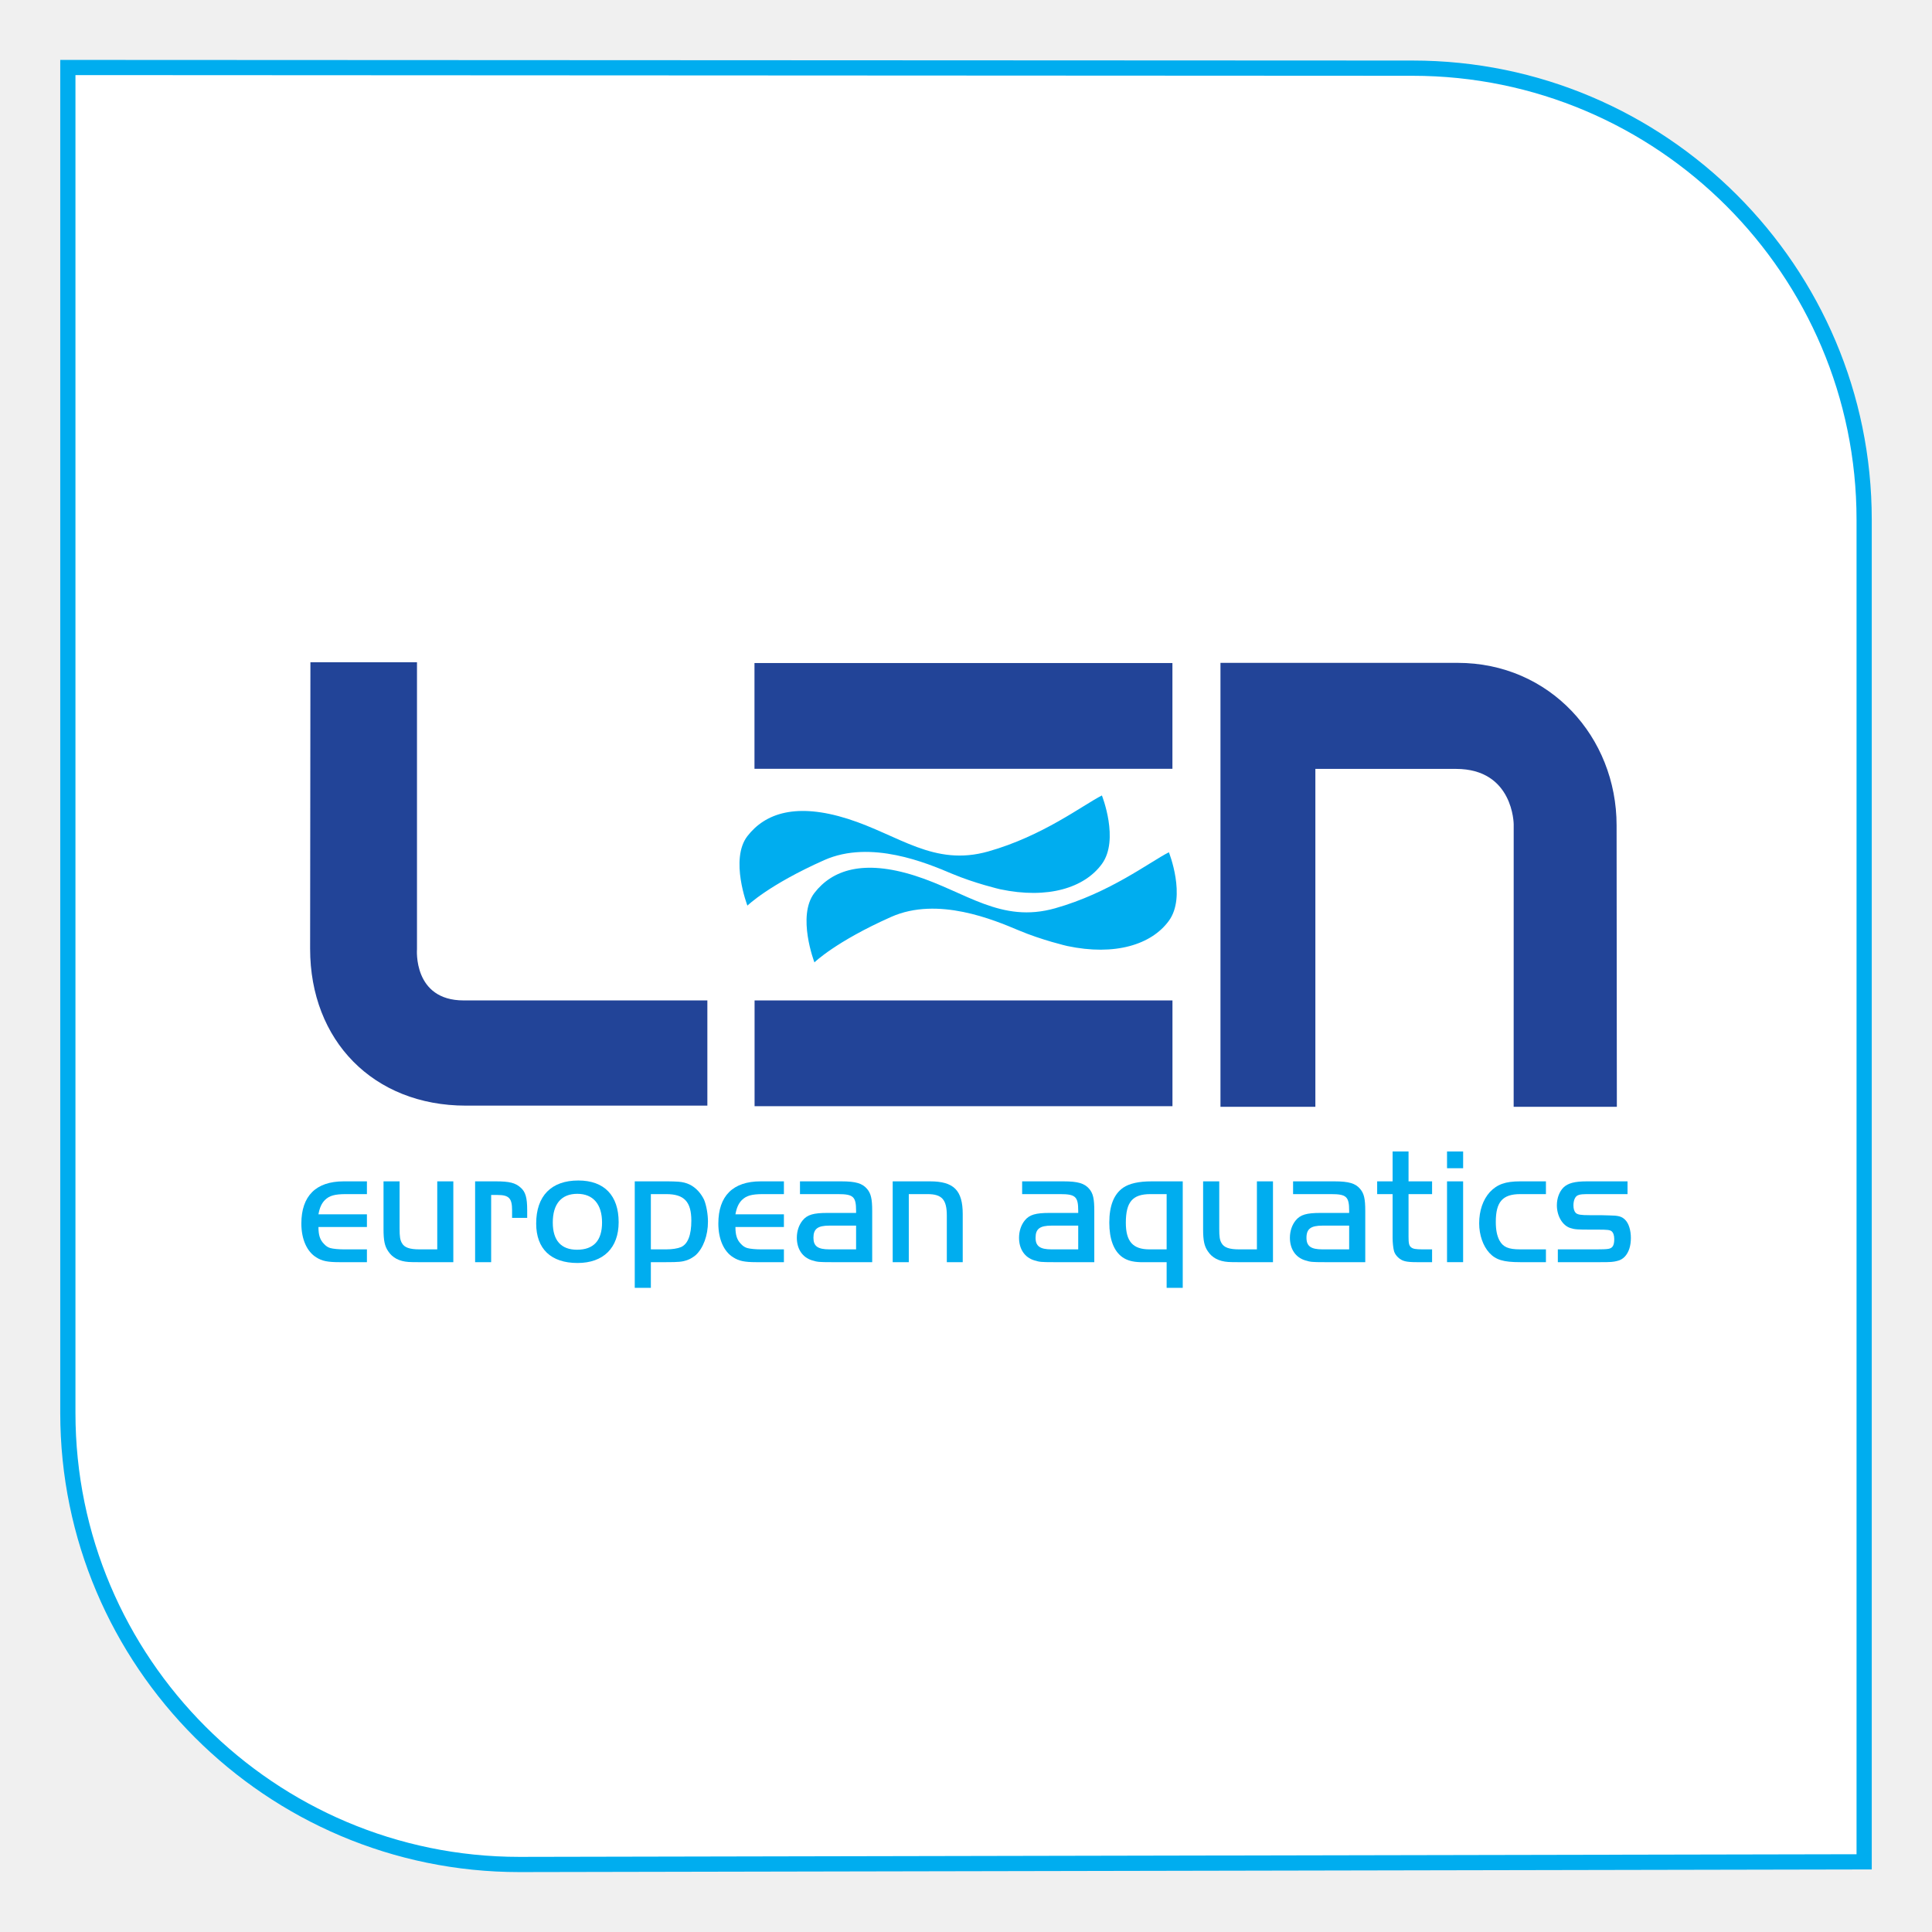
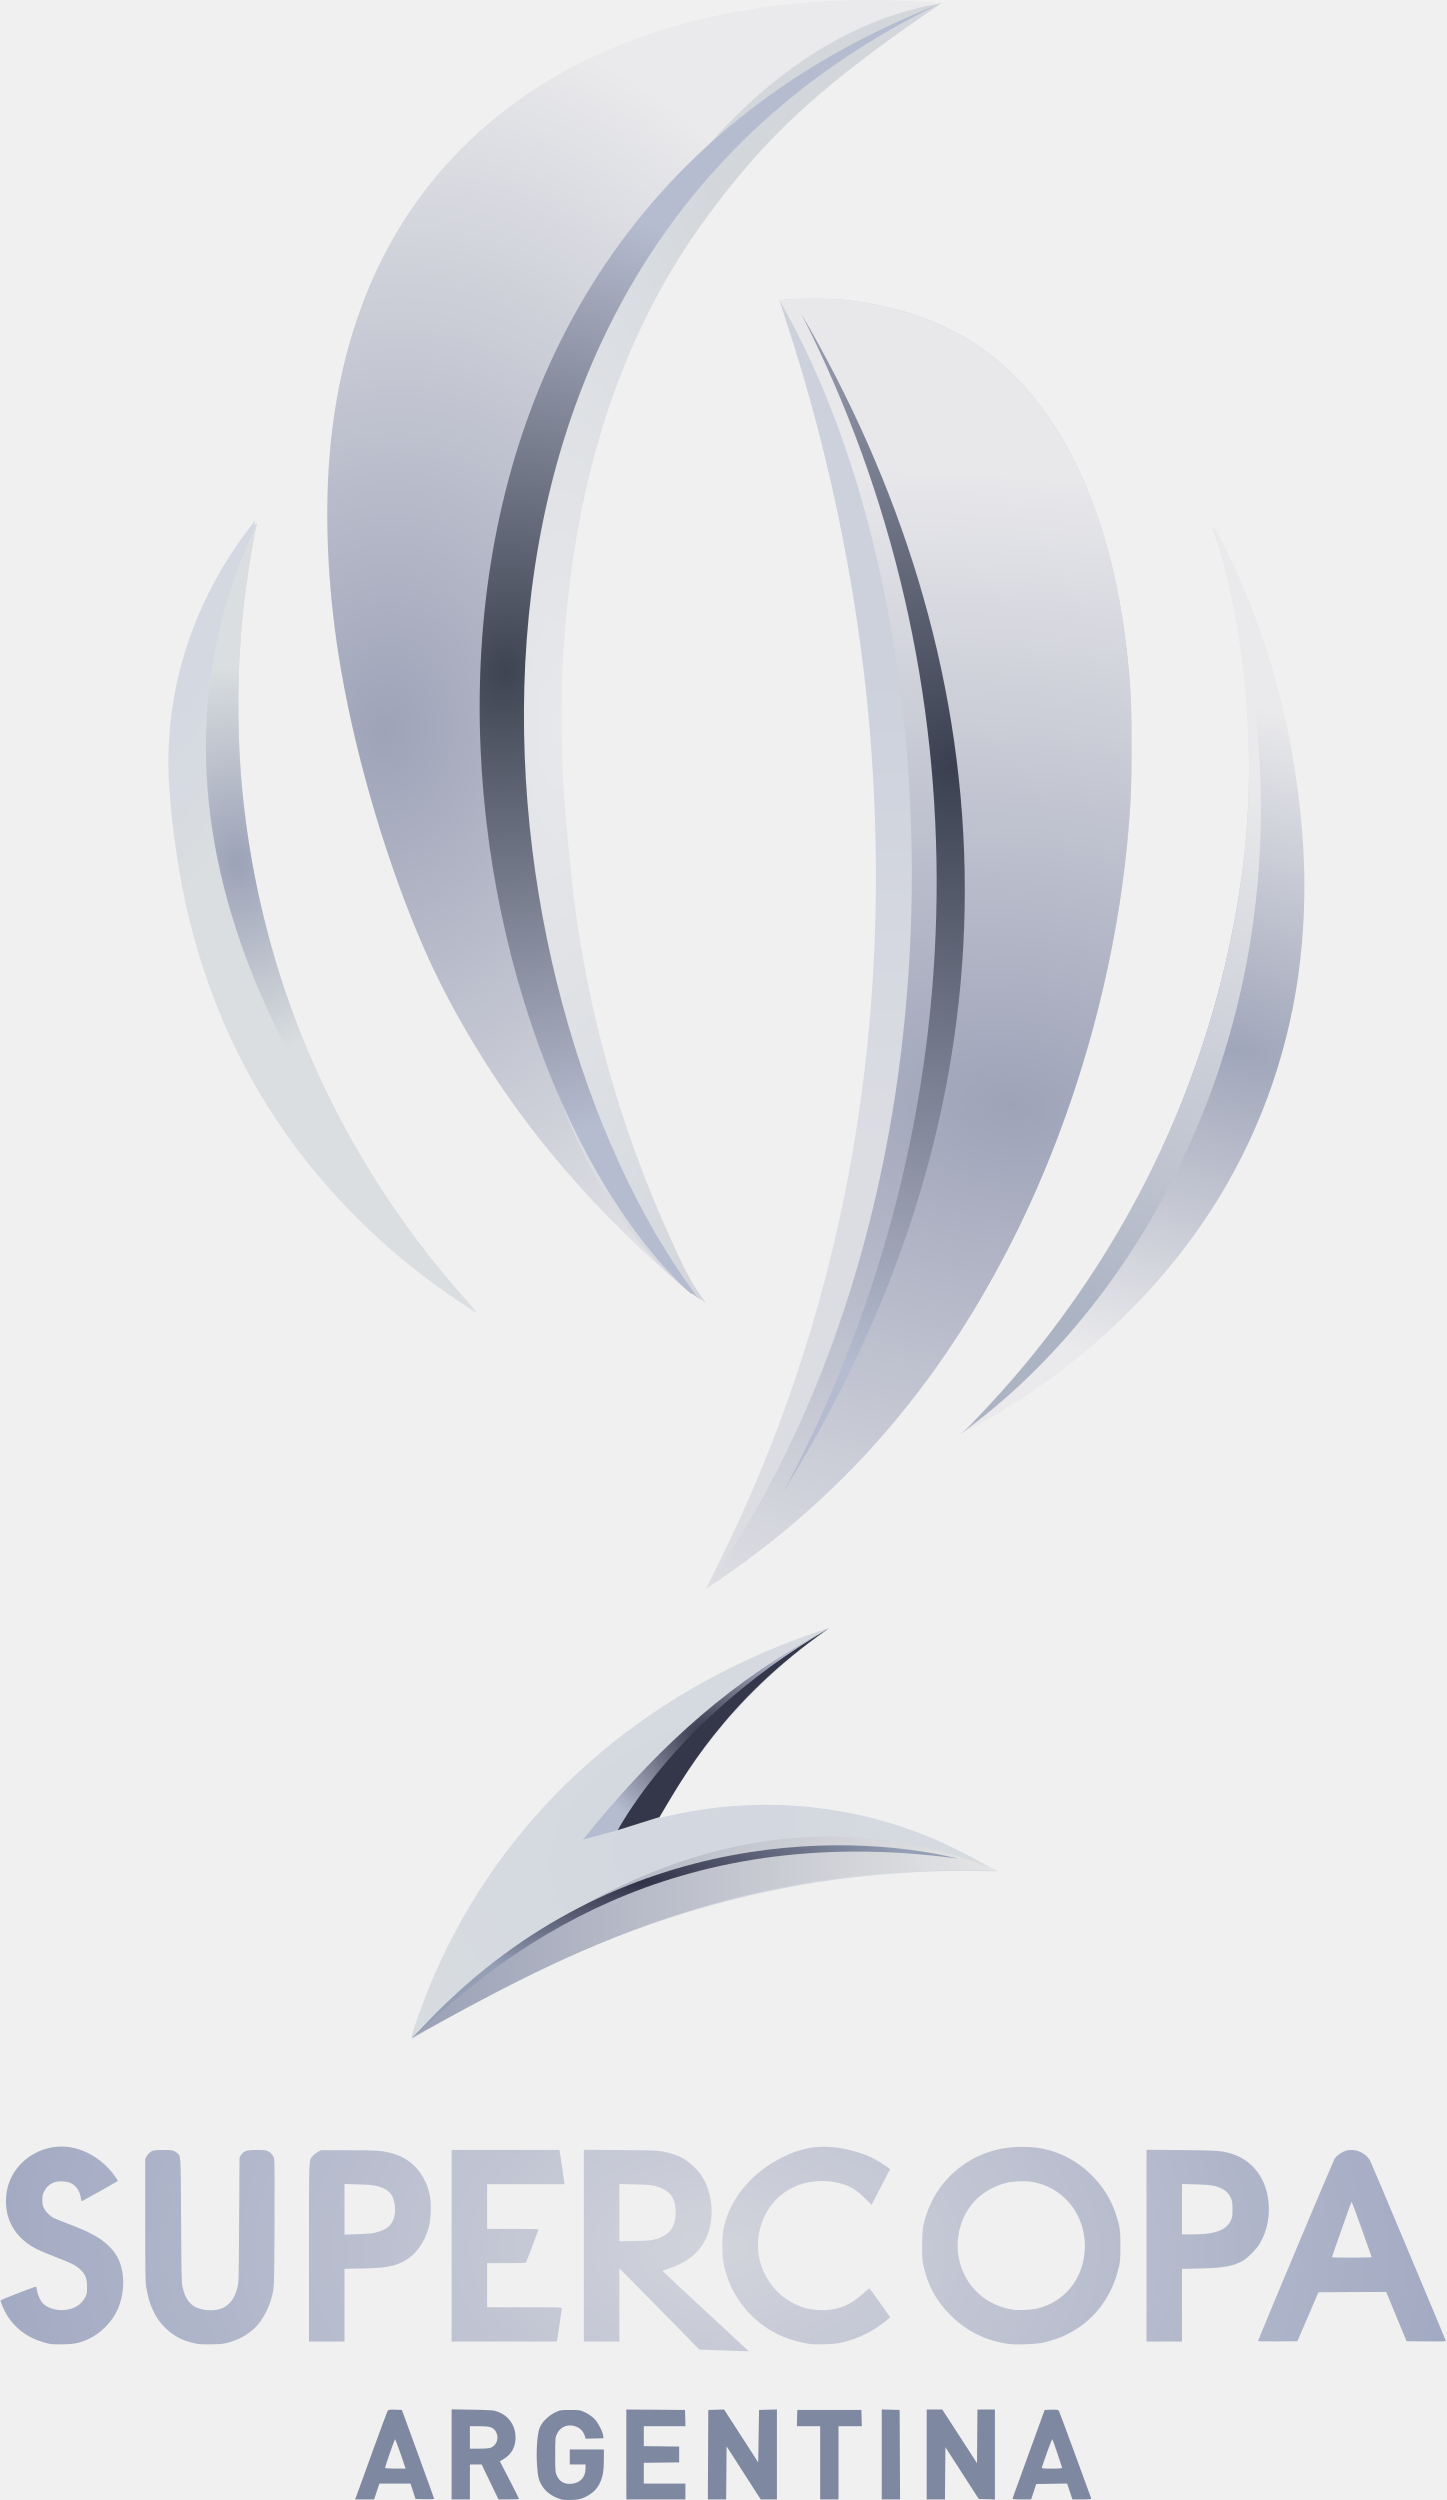
- <svg xmlns="http://www.w3.org/2000/svg" id="svg2443" width="540" height="540" xml:space="preserve" version="1.0">
-   <defs id="defs2446">
-     <clipPath clipPathUnits="userSpaceOnUse" id="clipPath2860">
-       <path d="M 41.003,49.768 L 41.003,13.225 L 74.279,13.225 L 74.279,49.768" id="path2862" />
-     </clipPath>
-   </defs>
-   <g id="g2452" transform="matrix(1.25,0,0,-1.25,-19.97875,1031.946)">
-     <path style="fill:#ffffff;fill-rule:evenodd;stroke:none;stroke-width:1px;stroke-linecap:butt;stroke-linejoin:miter;stroke-opacity:1;fill-opacity:1" d="M 18.5,18.875 L 19,398.25 L 20,411.5 L 24.375,433.375 L 33.75,454.75 L 46.125,473.25 L 54.375,482.875 L 70.5,496.875 L 89.375,508.125 L 111.875,517.125 L 136.75,521.375 L 163.125,521.125 L 520,520 L 521.625,518 L 520.75,141 L 518.625,120.375 L 511.375,95.375 L 500.375,76.625 L 488.25,60.75 L 473,46.25 L 455.25,33.875 L 433.375,24.875 L 403,19.125 L 18.5,18.875 z" id="path2415" transform="matrix(0.8,0,0,-0.8,15.983,825.557)" />
-     <g id="g2980" transform="translate(13.47094,-13.39696)">
-       <path id="path2464" style="fill:#224498;fill-opacity:1;fill-rule:nonzero;stroke:none" d="M 95.751,626.717 L 95.751,690.878 L 71.922,690.878 C 71.922,690.878 71.855,629.438 71.855,626.799 C 71.855,606.319 85.969,591.731 106.693,591.731 C 110.043,591.731 160.68,591.731 160.68,591.731 L 160.68,615.257 C 160.68,615.257 121.044,615.257 106.183,615.257 C 94.812,615.257 95.751,626.717 95.751,626.717" />
-       <path id="path2466" style="fill:#224498;fill-opacity:1;fill-rule:nonzero;stroke:none" d="M 171.238,591.606 L 264.677,591.606 L 264.677,615.255 L 171.238,615.255 L 171.238,591.606 z" />
-       <path id="path2468" style="fill:#224498;fill-opacity:1;fill-rule:nonzero;stroke:none" d="M 171.216,667.049 L 264.669,667.049 L 264.669,690.697 L 171.216,690.697 L 171.216,667.049 z" />
-       <path id="path2470" style="fill:#224498;fill-opacity:1;fill-rule:nonzero;stroke:none" d="M 363.986,654.398 C 363.986,674.183 349.029,690.737 328.431,690.737 C 310.014,690.737 275.412,690.737 275.412,690.737 L 275.412,591.465 L 296.631,591.465 L 296.631,667.026 C 307.84,667.026 320.749,667.026 328.076,667.026 C 340.948,667.026 340.977,654.635 340.977,654.635 L 340.97,591.465 L 364.045,591.465 C 363.986,651.471 363.986,652.032 363.986,654.398" />
-       <path id="path2472" style="fill:#00adef;fill-opacity:1;fill-rule:nonzero;stroke:none" d="M 215.311,643.611 C 220.523,641.415 226.142,640.114 226.142,640.114 C 236.84,637.852 245.018,640.447 248.899,645.77 C 252.847,651.19 248.899,661.089 248.899,661.089 C 244.611,658.901 235.643,651.996 223.473,648.565 C 211.311,645.127 203.577,652.21 192.08,655.862 C 180.576,659.5 173.626,657.149 169.634,651.996 C 165.649,646.835 169.634,636.454 169.634,636.454 C 169.634,636.454 174.336,641.075 186.809,646.628 C 197.241,651.271 209.847,645.925 215.311,643.611" />
-       <path id="path2474" style="fill:#00adef;fill-opacity:1;fill-rule:nonzero;stroke:none" d="M 230.297,630.924 C 235.502,628.728 241.129,627.427 241.129,627.427 C 251.834,625.157 260.012,627.745 263.878,633.068 C 267.834,638.48 263.878,648.388 263.878,648.388 C 259.59,646.199 250.622,639.294 238.452,635.863 C 226.305,632.425 218.556,639.508 207.06,643.16 C 195.563,646.805 188.613,644.454 184.62,639.294 C 180.643,634.133 184.62,623.76 184.62,623.76 C 184.62,623.76 189.315,628.388 201.781,633.933 C 212.235,638.584 224.826,633.224 230.297,630.924" />
-       <path id="path2476" style="fill:#00adef;fill-opacity:1;fill-rule:nonzero;stroke:none" d="M 84.557,564.597 L 73.719,564.597 C 73.719,562.779 74.059,561.707 74.983,560.782 C 75.389,560.331 75.87,560.028 76.358,559.888 C 76.986,559.703 78.325,559.592 79.36,559.592 L 84.557,559.592 L 84.557,556.731 L 78.354,556.731 C 75.759,556.731 74.502,556.997 73.275,557.781 C 71.123,559.067 69.896,561.899 69.896,565.366 C 69.896,571.54 73.164,574.8 79.36,574.8 L 84.557,574.8 L 84.557,571.947 L 79.877,571.947 C 77.356,571.947 76.173,571.606 75.168,570.63 C 74.428,569.891 73.977,568.9 73.719,567.429 L 84.557,567.429 L 84.557,564.597" />
-       <path id="path2478" style="fill:#00adef;fill-opacity:1;fill-rule:nonzero;stroke:none" d="M 100.283,574.8 L 103.876,574.8 L 103.876,556.731 L 95.973,556.731 C 95.204,556.731 94.494,556.731 93.866,556.775 C 91.788,556.923 90.272,557.699 89.304,559.185 C 88.528,560.331 88.269,561.551 88.269,564.109 L 88.269,574.8 L 91.862,574.8 L 91.862,564.272 C 91.862,562.402 91.98,561.707 92.38,560.997 C 92.927,559.999 94.124,559.592 96.313,559.592 L 100.283,559.592 L 100.283,574.8" />
-       <path id="path2480" style="fill:#00adef;fill-opacity:1;fill-rule:nonzero;stroke:none" d="M 113.377,574.8 C 116.423,574.8 117.761,574.468 118.944,573.388 C 120.016,572.449 120.393,571.155 120.393,568.375 L 120.393,566.638 L 117.015,566.638 L 117.015,568.375 C 117.015,571.008 116.312,571.754 113.784,571.754 L 112.335,571.754 L 112.335,556.731 L 108.749,556.731 L 108.749,574.8 L 113.377,574.8" />
-       <path id="path2482" style="fill:#00adef;fill-opacity:1;fill-rule:nonzero;stroke:none" d="M 131.535,559.511 C 135.24,559.511 137.132,561.551 137.132,565.596 C 137.132,569.677 135.136,572.013 131.602,572.013 C 128.038,572.013 126.116,569.751 126.116,565.596 C 126.116,561.588 127.972,559.511 131.535,559.511 z M 131.831,574.993 C 137.62,574.993 140.844,571.643 140.844,565.669 C 140.844,559.917 137.435,556.546 131.646,556.546 C 125.709,556.546 122.404,559.703 122.404,565.366 C 122.404,571.54 125.776,574.993 131.831,574.993" />
-       <path id="path2484" style="fill:#00adef;fill-opacity:1;fill-rule:nonzero;stroke:none" d="M 148.045,559.592 L 151.49,559.592 C 152.829,559.592 153.989,559.777 154.788,560.102 C 156.318,560.782 157.095,562.779 157.095,566.01 C 157.095,570.239 155.505,571.947 151.49,571.947 L 148.045,571.947 L 148.045,559.592 z M 151.89,574.8 C 152.74,574.8 153.531,574.763 154.241,574.719 C 156.089,574.579 157.464,573.906 158.655,572.612 C 159.239,571.969 159.653,571.303 159.948,570.682 C 160.466,569.425 160.814,567.437 160.814,565.78 C 160.814,562.705 159.771,559.888 158.1,558.328 C 157.531,557.847 156.873,557.441 156.133,557.174 C 155.047,556.805 154.241,556.731 151.49,556.731 L 148.045,556.731 L 148.045,550.986 L 144.444,550.986 L 144.444,574.8 L 151.89,574.8" />
-       <path id="path2486" style="fill:#00adef;fill-opacity:1;fill-rule:nonzero;stroke:none" d="M 177.796,564.597 L 166.957,564.597 C 166.957,562.779 167.298,561.707 168.214,560.782 C 168.628,560.331 169.109,560.028 169.597,559.888 C 170.225,559.703 171.556,559.592 172.599,559.592 L 177.796,559.592 L 177.796,556.731 L 171.593,556.731 C 168.991,556.731 167.749,556.997 166.514,557.781 C 164.355,559.067 163.135,561.899 163.135,565.366 C 163.135,571.54 166.396,574.8 172.599,574.8 L 177.796,574.8 L 177.796,571.947 L 173.124,571.947 C 170.602,571.947 169.412,571.606 168.407,570.63 C 167.667,569.891 167.216,568.9 166.957,567.429 L 177.796,567.429 L 177.796,564.597" />
-       <path id="path2488" style="fill:#00adef;fill-opacity:1;fill-rule:nonzero;stroke:none" d="M 187.955,564.901 C 185.36,564.901 184.399,564.183 184.399,562.187 C 184.399,560.294 185.397,559.592 187.955,559.592 L 193.936,559.592 L 193.936,564.901 L 187.955,564.901 z M 193.936,568.198 C 193.936,571.377 193.337,571.947 189.877,571.947 L 181.389,571.947 L 181.389,574.8 L 190.624,574.8 C 193.899,574.8 195.334,574.342 196.376,573.129 C 197.263,572.087 197.537,570.904 197.537,568.168 L 197.537,556.731 L 188.391,556.731 C 185.559,556.731 185.286,556.775 184.066,557.145 C 181.951,557.803 180.687,559.673 180.687,562.187 C 180.687,563.71 181.16,565.071 181.988,566.076 C 183.023,567.348 184.436,567.74 187.519,567.74 L 193.936,567.74 L 193.936,568.198" />
-       <path id="path2490" style="fill:#00adef;fill-opacity:1;fill-rule:nonzero;stroke:none" d="M 210.475,574.8 C 215.776,574.8 217.78,572.789 217.78,567.488 L 217.78,556.731 L 214.224,556.731 L 214.224,567.126 C 214.224,570.704 213.144,571.947 209.921,571.947 L 205.721,571.947 L 205.721,556.731 L 202.121,556.731 L 202.121,574.8 L 210.475,574.8" />
-       <path id="path2492" style="fill:#00adef;fill-opacity:1;fill-rule:nonzero;stroke:none" d="M 237.632,564.901 C 235.036,564.901 234.068,564.183 234.068,562.187 C 234.068,560.294 235.081,559.592 237.632,559.592 L 243.605,559.592 L 243.605,564.901 L 237.632,564.901 z M 243.605,568.198 C 243.605,571.377 243.007,571.947 239.569,571.947 L 231.066,571.947 L 231.066,574.8 L 240.308,574.8 C 243.561,574.8 245.018,574.342 246.06,573.129 C 246.947,572.087 247.199,570.904 247.199,568.168 L 247.199,556.731 L 238.083,556.731 C 235.214,556.731 234.955,556.775 233.743,557.145 C 231.621,557.803 230.371,559.673 230.371,562.187 C 230.371,563.71 230.852,565.071 231.665,566.076 C 232.7,567.348 234.105,567.74 237.188,567.74 L 243.605,567.74 L 243.605,568.198" />
-       <path id="path2494" style="fill:#00adef;fill-opacity:1;fill-rule:nonzero;stroke:none" d="M 259.745,571.947 C 255.746,571.947 254.252,570.194 254.252,565.529 C 254.252,561.374 255.819,559.592 259.524,559.592 L 263.376,559.592 L 263.376,571.947 L 259.745,571.947 z M 266.976,550.986 L 263.376,550.986 L 263.376,556.731 L 259.524,556.731 C 258.666,556.731 257.971,556.731 257.483,556.731 C 255.746,556.775 254.474,557.145 253.483,557.847 C 251.546,559.222 250.555,561.899 250.555,565.566 C 250.555,569.351 251.583,571.947 253.661,573.388 C 255.036,574.32 257.121,574.8 260.019,574.8 L 266.976,574.8 L 266.976,550.986" />
-       <path id="path2496" style="fill:#00adef;fill-opacity:1;fill-rule:nonzero;stroke:none" d="M 283.56,574.8 L 287.153,574.8 L 287.153,556.731 L 279.249,556.731 C 278.473,556.731 277.771,556.731 277.135,556.775 C 275.065,556.923 273.542,557.699 272.573,559.185 C 271.797,560.331 271.531,561.551 271.531,564.109 L 271.531,574.8 L 275.139,574.8 L 275.139,564.272 C 275.139,562.402 275.242,561.707 275.649,560.997 C 276.203,559.999 277.394,559.592 279.589,559.592 L 283.56,559.592 L 283.56,574.8" />
-       <path id="path2498" style="fill:#00adef;fill-opacity:1;fill-rule:nonzero;stroke:none" d="M 298.214,564.901 C 295.626,564.901 294.643,564.183 294.643,562.187 C 294.643,560.294 295.655,559.592 298.214,559.592 L 304.187,559.592 L 304.187,564.901 L 298.214,564.901 z M 304.187,568.198 C 304.187,571.377 303.596,571.947 300.143,571.947 L 291.648,571.947 L 291.648,574.8 L 300.875,574.8 C 304.143,574.8 305.592,574.342 306.627,573.129 C 307.522,572.087 307.788,570.904 307.788,568.168 L 307.788,556.731 L 298.665,556.731 C 295.796,556.731 295.53,556.775 294.317,557.145 C 292.203,557.803 290.938,559.673 290.938,562.187 C 290.938,563.71 291.419,565.071 292.24,566.076 C 293.275,567.348 294.687,567.74 297.77,567.74 L 304.187,567.74 L 304.187,568.198" />
-       <path id="path2500" style="fill:#00adef;fill-opacity:1;fill-rule:nonzero;stroke:none" d="M 313.902,581.477 L 317.466,581.477 L 317.466,574.8 L 322.73,574.8 L 322.73,571.947 L 317.466,571.947 L 317.466,562.439 C 317.466,560.96 317.57,560.45 318.013,560.073 C 318.435,559.703 319.056,559.592 320.623,559.592 L 322.73,559.592 L 322.73,556.731 L 319.278,556.731 C 316.904,556.731 316.017,556.96 315.122,557.803 C 314.686,558.217 314.39,558.66 314.235,559.141 C 314.043,559.777 313.902,561.115 313.902,562.15 L 313.902,571.947 L 310.45,571.947 L 310.45,574.8 L 313.902,574.8 L 313.902,581.477" />
-       <path id="path2502" style="fill:#00adef;fill-opacity:1;fill-rule:nonzero;stroke:none" d="M 326.072,574.8 L 329.67,574.8 L 329.67,556.732 L 326.072,556.732 L 326.072,574.8 z M 326.072,581.477 L 329.673,581.477 L 329.673,577.736 L 326.072,577.736 L 326.072,581.477" />
-       <path id="path2504" style="fill:#00adef;fill-opacity:1;fill-rule:nonzero;stroke:none" d="M 348.186,571.947 L 342.426,571.947 C 338.493,571.947 336.977,570.194 336.977,565.758 C 336.977,563.932 337.236,562.668 337.791,561.588 C 338.611,560.102 339.802,559.592 342.426,559.592 L 348.186,559.592 L 348.186,556.731 L 342.426,556.731 C 338.678,556.731 336.977,557.248 335.528,558.816 C 334.116,560.368 333.259,562.816 333.259,565.411 C 333.259,568.257 334.116,570.704 335.632,572.39 C 337.281,574.128 339.092,574.8 342.426,574.8 L 348.186,574.8 L 348.186,571.947" />
-       <path id="path2506" style="fill:#00adef;fill-opacity:1;fill-rule:nonzero;stroke:none" d="M 366.433,571.947 L 358.278,571.947 C 356.304,571.947 355.897,571.91 355.417,571.717 C 354.751,571.503 354.337,570.608 354.337,569.425 C 354.337,568.642 354.522,568.087 354.855,567.74 C 355.298,567.348 356.008,567.237 357.938,567.237 L 360.385,567.237 L 362.344,567.185 C 364.392,567.156 365.139,566.971 365.915,566.187 C 366.692,565.411 367.18,563.888 367.18,562.15 C 367.18,560.368 366.729,558.964 365.842,557.988 C 365.391,557.507 364.806,557.145 364.089,556.997 C 363.209,556.775 362.766,556.731 360.385,556.731 L 350.848,556.731 L 350.848,559.592 L 359.535,559.592 C 360.792,559.592 361.612,559.622 362.13,559.703 C 363.091,559.851 363.461,560.472 363.461,561.899 C 363.461,562.749 363.239,563.363 362.832,563.673 C 362.426,563.932 362.019,564.006 359.757,564.006 L 358.278,564.006 C 355.262,564.006 354.603,564.043 353.635,564.368 C 351.883,564.93 350.633,567.045 350.633,569.455 C 350.633,571.052 351.188,572.501 352.104,573.425 C 353.11,574.394 354.603,574.8 357.346,574.8 L 366.433,574.8 L 366.433,571.947" />
-       <path id="path2508" style="fill:#00adef;fill-opacity:1;fill-rule:nonzero;stroke:none" d="M 19.384,523.009 C 19.384,523.009 19.384,818.792 19.384,822.163 C 22.755,822.163 318.376,822.008 318.376,822.008 C 373.109,822.008 417.64,777.485 417.64,722.758 C 417.64,722.758 417.64,427.7 417.64,424.343 C 414.276,424.336 118.641,423.752 118.641,423.752 C 63.907,423.752 19.384,468.283 19.384,523.009 z M 15.983,523.009 C 15.983,466.405 62.037,420.351 118.641,420.351 C 118.641,420.351 421.041,420.942 421.041,420.942 L 421.041,722.758 C 421.041,779.363 374.995,825.417 318.376,825.417 L 15.983,825.557 L 15.983,523.009" />
+ <svg xmlns="http://www.w3.org/2000/svg" height="415.761" viewBox="0 0 350 605.47" width="240.523">
+   <radialGradient id="a" cx="-542.905" cy="1585.555" gradientTransform="matrix(1.145765 .00890461 -.00565871 .7281119 1008.708 25.88071)" gradientUnits="userSpaceOnUse" r="377.695">
+     <stop offset="0" stop-color="#d2d4dc" />
+     <stop offset="1" stop-color="#9ca4bf" />
+   </radialGradient>
+   <linearGradient id="b" gradientUnits="userSpaceOnUse" x1="215.174" x2="521.288" y1="1016.329" y2="1016.329">
+     <stop offset="0" stop-color="#9ba1b6" />
+     <stop offset="1" stop-color="#e5e5e5" />
+   </linearGradient>
+   <radialGradient id="c" cx="339.38" cy="881.722" gradientTransform="matrix(.9721807 -.1751153 .04544145 .2522761 -35.12992 820.7338)" gradientUnits="userSpaceOnUse" r="142.602">
+     <stop offset="0" stop-color="#2f3146" />
+     <stop offset="1" stop-color="#949eb5" />
+   </radialGradient>
+   <radialGradient id="d" cx="368.525" cy="906.469" gradientTransform="matrix(1 0 0 .8601748 0 126.7472)" gradientUnits="userSpaceOnUse" r="64.102">
+     <stop offset="0" stop-color="#34374a" />
+     <stop offset="1" stop-color="#b6bccf" />
+   </radialGradient>
+   <radialGradient id="e" cx="367.814" cy="958.39" gradientTransform="matrix(1.428764 -.5599281 .3748497 .9565017 -516.9576 247.6375)" gradientUnits="userSpaceOnUse" r="153.019">
+     <stop offset="0" stop-color="#d2d7e0" />
+     <stop offset="1" stop-color="#d9dde0" />
+   </radialGradient>
+   <linearGradient id="f" gradientUnits="userSpaceOnUse" x1="79.707" x2="133.721" y1="382.914" y2="425.65">
+     <stop offset="0" stop-color="#d4d8e1" />
+     <stop offset="1" stop-color="#dadee0" />
+   </linearGradient>
+   <radialGradient id="g" cx="123.121" cy="474.264" gradientTransform="matrix(.9931607 -.1167555 .1701895 1.447688 -79.19543 -221.5806)" gradientUnits="userSpaceOnUse" r="70.623">
+     <stop offset="0" stop-color="#9ca2b7" />
+     <stop offset="1" stop-color="#dadee0" />
+   </radialGradient>
+   <radialGradient id="h" cx="264.578" cy="341.157" gradientTransform="matrix(1.701263 .2235316 -.2641569 2.010456 -95.96831 -394.2662)" gradientUnits="userSpaceOnUse" r="121.725">
+     <stop offset="0" stop-color="#3f4452" />
+     <stop offset="1" stop-color="#b6bccf" />
+   </radialGradient>
+   <radialGradient id="i" cx="201.382" cy="359.993" gradientTransform="matrix(1.773566 .1486494 -.1945121 2.320763 -85.99244 -483.8071)" gradientUnits="userSpaceOnUse" r="160.499">
+     <stop offset="0" stop-color="#9ea3b8" />
+     <stop offset="1" stop-color="#eaeaec" />
+   </radialGradient>
+   <radialGradient id="j" cx="291.122" cy="354.274" gradientTransform="matrix(.9998765 .01571506 -.05234732 3.330617 18.58124 -805.0716)" gradientUnits="userSpaceOnUse" r="114.619">
+     <stop offset="0" stop-color="#e7e8eb" />
+     <stop offset="1" stop-color="#d3d7dc" />
+   </radialGradient>
+   <radialGradient id="k" cx="645.657" cy="525.866" gradientTransform="matrix(4.214878 1.308403 -.5788504 1.864704 -1771.312 -1277.13)" gradientUnits="userSpaceOnUse" r="89.85">
+     <stop offset="0" stop-color="#a0a6ba" />
+     <stop offset="1" stop-color="#eaeaec" />
+   </radialGradient>
+   <linearGradient id="l" gradientUnits="userSpaceOnUse" x1="560.855" x2="660.779" y1="687.301" y2="408.301">
+     <stop offset="0" stop-color="#acb3c3" />
+     <stop offset="1" stop-color="#eaeaec" />
+   </linearGradient>
+   <radialGradient id="m" cx="530.774" cy="521.099" gradientTransform="matrix(4.57256 .6217297 -.3985506 2.931172 -1691.217 -1279.409)" gradientUnits="userSpaceOnUse" r="111.116">
+     <stop offset="0" stop-color="#9ea3b8" />
+     <stop offset="1" stop-color="#e8e8eb" />
+   </radialGradient>
+   <linearGradient id="n" gradientUnits="userSpaceOnUse" x1="467.89" x2="466.676" y1="351.747" y2="600.648">
+     <stop offset="0" stop-color="#ccd1dc" />
+     <stop offset="1" stop-color="#dcdde3" />
+   </linearGradient>
+   <radialGradient id="o" cx="493.055" cy="460.749" gradientTransform="matrix(5.349127 -.4353656 .554598 6.814078 -2396.599 -2524.184)" gradientUnits="userSpaceOnUse" r="47.299">
+     <stop offset="0" stop-color="#3b4050" />
+     <stop offset="1" stop-color="#b6bccf" />
+   </radialGradient>
+   <g transform="matrix(.4633368 0 0 .4633368 .000001 -.000003)">
+     <g stroke-width=".32">
+       <path d="m368.895 830.183c0-.101 2.534-5.25 5.632-11.444 64.12-128.2 91.486-272.179 80.759-424.896-5.269-75.011-20.846-153.87-44.601-225.79-2.025-6.13-3.651-11.172-3.615-11.204.036-.033 3.199-.239 7.029-.459 7.548-.434 21.475-.262 26.957.331 28.619 3.099 52.702 11.67 72.48 25.795 42.428 30.303 69.626 90.575 76.3 169.087 1.139 13.4 1.3 18.253 1.291 39.04-.009 21.303-.218 26.939-1.599 43.2-6.421 75.587-29.112 154.13-63.729 220.587-35.842 68.81-81.45 122.168-141.023 164.986-5.571 4.004-15.88 10.994-15.88 10.767z" fill="url(#n)" />
+       <path d="m368.895 830.183c142.624-203.103 130.433-513.462 38.174-673.334.036-.033 3.199-.239 7.029-.459 7.548-.434 21.475-.262 26.957.331 28.619 3.099 52.702 11.67 72.48 25.795 42.428 30.303 69.626 90.575 76.3 169.087 1.139 13.4 1.3 18.253 1.291 39.04-.01 21.303-.218 26.939-1.599 43.2-6.421 75.587-29.112 154.13-63.729 220.587-35.842 68.81-81.45 122.168-141.023 164.986-5.571 4.004-16.01 10.952-15.88 10.767z" fill="url(#m)" />
+       <path d="m501.855 749.455c.176-.163 1.123-.967 2.105-1.786 3.102-2.588 17.439-17.987 25.706-27.609 55.864-65.028 93.943-140.75 111.991-222.696 10.544-47.878 13.274-89.547 8.991-137.28-2.455-27.361-8.408-58.226-14.813-76.805-1.395-4.045-2.635-7.643-2.756-7.995-.121-.352.154.008.613.8.802 1.386.909 1.081.301-.85-.843-2.673 7.627 13.794 11.547 22.45 13.432 29.661 23.567 62.177 29.088 93.317 6.632 37.408 8.392 69.361 5.614 101.875-3.819 44.69-17.123 87.536-39.091 125.891-29.307 51.17-74.865 95.326-129.714 125.726-6.039 3.347-10.118 5.46-9.581 4.961z" fill="url(#k)" />
+       <path d="m362.975 677.211c-1.303-1.123-1.996-1.449-1.551-.728.136.22-1.116-.752-2.781-2.16-31.07-26.262-59.617-56.072-82.279-85.919-21.967-28.932-41.809-62.372-55.115-92.883-18.863-43.255-34.881-96.954-43.215-144.877-6.746-38.792-8.873-78.064-6.083-112.32 6.814-83.681 42.486-148.348 104.944-190.245 23.991-16.093 52.041-28.399 83.518-36.641 31.796-8.325 70.111-12.402 105.683-11.245 10.868.353 25.342 1.205 25.645 1.509.078.078-.177.141-.566.141-1.789 0-25.98 16.539-38.76 26.5-28.883 22.511-54.945 48.427-76.093 75.663-51.316 66.091-80.261 143.561-86.29 230.957-.959 13.906-1.222 24.828-1.037 43.04.177 17.404.318 21.17 1.353 36.32.887 12.969 3.222 37.56 4.802 50.56 7.467 61.442 24.634 122.229 50.792 179.84 7.888 17.373 10.526 22.288 16.53 30.8 1.086 1.54 1.932 2.798 1.879 2.795-.053-.003-.672-.501-1.376-1.108z" fill="url(#i)" />
+       <path d="m247.227 685.31c-.704-.467-3.872-2.567-7.04-4.665-34.11-22.59-64.268-51.282-87.838-83.567-25.238-34.57-42.966-73.015-53.723-116.505-5.114-20.675-9.357-49.184-10.595-71.175-2.411-42.846 9.194-84.768 33.751-121.92 2.762-4.179 8.282-11.754 10.727-14.72l.659-.8-.216 1.28c-.214 1.268-.21 1.274.434.702l.65-.578-.457 2.178c-2.845 13.565-5.559 31.46-7.123 46.978-2.566 25.46-2.868 55.965-.816 82.4 3.641 46.881 14.619 93.958 31.973 137.112 20.042 49.836 49.376 96.912 85.671 137.488 2.459 2.75 4.668 5.378 4.908 5.84.24.462.409.832.375.822-.034-.011-.637-.402-1.341-.869z" fill="url(#f)" />
+       <path d="m376.276 1228.541-11.019-.412-12.96-13.223c-7.128-7.272-16.533-16.823-20.899-21.223l-7.939-8-.003 19.12-.003 19.12h-9.28-9.28v-50.106-50.106l18.96.135c15.853.113 19.445.223 21.921.668 4.247.763 8.51 2.217 11.295 3.852 2.906 1.706 6.855 5.317 8.81 8.057 4.33 6.068 6.451 14.772 5.613 23.035-1.341 13.23-8.482 21.752-22.005 26.258-1.911.637-3.518 1.198-3.571 1.246-.053.049 10.063 9.48 22.48 20.958 12.418 11.478 22.577 20.927 22.577 20.996 0 .159-1.184.129-14.699-.376zm-34.16-58.005c7.503-2.03 10.77-6.369 10.778-14.313.006-6.152-2.125-9.938-6.848-12.171-3.694-1.746-5.826-2.076-14.67-2.271l-7.92-.175v14.954 14.954l8.08-.151c6.909-.129 8.442-.249 10.58-.828zm-316.9 54.505c-10.017-2.249-17.221-7.255-22.176-15.412-1.29-2.124-3.204-6.684-3.028-7.214.089-.267 14.994-6.125 18.056-7.097.547-.173.66.049.982 1.932.464 2.706 2.001 5.842 3.518 7.174 2.745 2.41 7.681 3.602 11.998 2.896 4.601-.752 7.975-3.069 9.76-6.704.805-1.639.889-2.134.88-5.172-.013-4.4-.767-6.436-3.322-8.967-2.312-2.29-4.831-3.576-13.504-6.894-8.472-3.241-11.739-4.879-15.208-7.623-6.824-5.4-10.356-12.738-10.356-21.518 0-11.148 6.344-20.885 16.762-25.727 6.055-2.814 13.153-3.463 19.551-1.788 6.277 1.644 12.41 5.332 17.132 10.305 2.411 2.539 5.212 6.436 4.941 6.875-.112.181-17.794 10.072-18.706 10.464-.112.048-.367-.794-.567-1.871-.702-3.772-2.421-6.221-5.385-7.667-2.161-1.054-6.91-1.111-9.103-.108-2.122.97-3.677 2.476-4.691 4.54-.766 1.56-.892 2.204-.888 4.538.004 2.322.129 2.954.853 4.32.922 1.738 2.967 3.84 4.742 4.874.616.359 4.072 1.766 7.68 3.127 11.796 4.45 17.206 7.428 21.779 11.987 4.219 4.207 6.314 8.821 7.032 15.492.62 5.759-.443 12.294-2.873 17.652-2.864 6.316-8.889 12.342-15.206 15.206-4.578 2.076-7.205 2.624-13.132 2.74-3.942.077-6.013-.022-7.52-.36zm76.235-.182c-6.016-1.27-10.802-3.72-14.884-7.619-3.148-3.007-4.941-5.484-6.776-9.364-1.697-3.587-2.787-7.227-3.584-11.962-.547-3.251-.591-5.88-.591-35.51v-32l.776-1.356c.427-.746 1.35-1.754 2.051-2.24 1.221-.847 1.463-.889 5.784-.991 4.942-.116 6.324.135 7.866 1.433 2.226 1.873 2.063-.66 2.269 35.313.16 28.066.255 32.784.694 34.72 1.835 8.084 5.624 11.627 13.062 12.214 8.552.676 13.743-3.335 15.745-12.166.641-2.826.67-4.056.849-35.272l.185-32.344.859-1.298c1.453-2.195 2.868-2.656 8.122-2.648 3.632.01 4.699.116 5.752.595 1.565.711 2.888 2.212 3.358 3.813.245.834.31 10.809.219 33.666-.139 34.814-.095 33.833-1.803 40.184-.375 1.395-1.539 4.264-2.586 6.376-3.188 6.429-7.241 10.579-13.281 13.6-1.765.883-4.635 1.98-6.4 2.446-2.788.737-3.941.858-8.96.941-4.753.078-6.278-.015-8.725-.532zm322.325.465c-10.93-1.653-19.093-4.988-26.56-10.853-10.648-8.364-17.505-19.989-19.527-33.107-.615-3.991-.608-11.609.015-15.238 2.736-15.931 14.581-30.548 31.352-38.688 8.827-4.284 16.348-5.865 24.88-5.23 6.844.51 16.182 2.948 21.448 5.6 2.571 1.295 7.296 4.194 8.685 5.33l.933.763-.97 1.732c-.534.953-2.722 5.141-4.862 9.309l-3.891 7.577-3.431-3.444c-5.042-5.061-9.553-7.436-16.161-8.508-11.504-1.866-22.405 1.323-29.884 8.742-10.045 9.964-12.775 25.758-6.684 38.656 5.984 12.67 18.449 20.28 32 19.538 7.81-.428 13.335-2.883 20.062-8.914 1.536-1.377 2.864-2.503 2.952-2.503.088 0 2.57 3.41 5.515 7.578l5.355 7.578-1.093.937c-7.263 6.226-15.709 10.442-24.849 12.403-2.309.495-4.585.699-8.724.78-3.08.06-6.032.044-6.56-.036zm103.2-.124c-11.864-1.624-22.065-6.658-30.424-15.014-7.444-7.44-11.79-15.392-14.135-25.86-.609-2.717-.7-4.079-.7-10.483-0-7.964.359-10.59 2.234-16.335 5.369-16.446 18.793-29.076 35.685-33.572 4.68-1.246 8.936-1.769 14.38-1.769 5.423 0 9.415.497 14.009 1.743 15.968 4.333 29.528 17.179 34.818 32.986 2.183 6.525 2.513 8.746 2.513 16.947 0 6.463-.089 7.77-.729 10.72-4.498 20.732-19.363 35.64-39.891 40.004-3.621.77-14.046 1.141-17.76.633zm15.398-18.667c13.671-3.514 23.005-14.797 24.267-29.336 1.597-18.386-10.517-34.235-28.134-36.811-3.507-.513-9.632-.216-12.875.625-10.601 2.747-18.665 9.566-22.677 19.177-2.184 5.231-3.133 11.628-2.534 17.072 1.73 15.723 13.021 27.546 28.661 30.012 3.281.517 9.817.154 13.291-.739zm-381.158-29.34c0-51.207-.135-47.636 1.892-50.194.518-.653 1.708-1.613 2.645-2.132l1.704-.944 14.24.01c15.784.01 18.792.266 24.466 2.083 9.505 3.045 16.238 11.138 18.277 21.968.808 4.294.494 12.317-.643 16.42-2.225 8.027-7.044 14.464-13.259 17.709-5.037 2.631-9.582 3.392-21.721 3.638l-9.04.183v18.995 18.995h-9.28-9.28v-46.73zm34.24-10.067c2.985-.649 6.224-2.118 7.629-3.461 2.44-2.333 3.579-6.571 2.975-11.063-.806-5.991-3.458-8.614-10.283-10.173-1.31-.299-4.658-.541-9.04-.652l-6.96-.177v13.205 13.205l6.64-.181c4.296-.117 7.487-.365 9.04-.702zm40.32 6.717v-50.08h28.154 28.154l.158.72c.312 1.419 2.415 15.775 2.415 16.48l-.001.72h-20.16-20.16v11.68 11.68h13.44c7.392 0 13.44.109 13.44.241 0 .288-6.282 16.91-6.563 17.364-.121.196-4.0.315-10.256.315h-10.061v11.52 11.52h19.52c17.693 0 19.52.048 19.52.513 0 .456-1.953 13.723-2.409 16.367l-.18 1.04h-27.506-27.506zm363.2-.029v-50.109l17.84.143c18.952.152 21.342.321 26.469 1.865 10.347 3.116 17.484 11.751 19.217 23.251 1.294 8.586-.209 16.833-4.346 23.849-1.64 2.781-6.093 7.302-8.696 8.829-4.946 2.901-10.247 3.853-22.884 4.11l-9.04.184v18.994 18.995h-9.28-9.28zm31.233-6.214c7.249-.909 10.98-2.938 12.889-7.009.759-1.617.838-2.153.838-5.628 0-3.05-.132-4.195-.639-5.565-.875-2.359-2.665-4.291-5.057-5.459-3.2-1.561-5.693-1.957-13.583-2.158l-7.12-.181v13.161 13.161h5.048c2.777 0 6.208-.145 7.624-.323zm27.094 55.927c3.329-8.483 39.337-94.154 39.983-95.129 1.164-1.757 4.161-3.795 6.356-4.321 4.818-1.156 10.178 1.295 12.405 5.672.692 1.361 39.075 92.734 39.327 93.619.151.532-.43.56-10.147.48l-10.307-.084-5.321-12.883-5.321-12.883-17.71.083-17.71.083-5.5 12.8-5.5 12.8-10.356.084c-8.243.067-10.324 0-10.197-.32zm59.38-43.721c-.059-.152-2.403-6.777-5.209-14.722-2.806-7.945-5.196-14.337-5.311-14.204-.231.268-10.229 28.579-10.228 28.962 0 .132 4.693.24 10.428.24 5.735 0 10.379-.124 10.32-.276z" fill="url(#a)" />
+       <path d="m215.219 1065.425c.139-.362.051-.446-.321-.303-1.098.421 6.753-21.184 12.279-33.789 35.114-80.096 101.503-141.588 188.064-174.191 7.619-2.87 17.742-6.351 17.928-6.165.074.074-.2.366-.608.65-28.683 19.949-54.699 46.38-73.801 74.977-5.516 8.259-11.35 17.788-14.075 22.992-.329.627-.027.591 5.711-.699 24.547-5.516 50.26-6.925 74.899-4.105 21.89 2.506 40.847 7.426 61.657 16.004 6.633 2.734 20.372 9.574 26.826 13.355 2.837 1.662 5.789 3.25 6.56 3.528 1.311.474.661.495-9.958.326-33.918-.541-69.681 2.705-102.88 9.338-62.255 12.438-123.456 36.958-185.12 74.17-3.784 2.284-6.986 4.211-7.116 4.283-.13.072-.15-.094-.044-.369z" fill="url(#e)" />
+       <path d="m521.288 977.779c-143.655-5.326-238.896 50.674-306.113 87.277 83.865-83.768 192.629-133.756 306.113-87.277z" fill="url(#b)" />
+       <path d="m500.424 971.495c-151.453-20.424-238.105 49.154-285.205 93.93 97.703-109.682 225.394-108.473 285.205-93.93z" fill="url(#c)" />
    </g>
+     <path d="m344.437 949.763-21.927 6.882c20.182-45.065 76.37-85.829 110.117-105.316-54.295 37.791-75.996 78.072-88.19 98.433z" fill="#34374a" />
+     <path d="m304.424 961.607 18.086-4.962c26.779-45.962 71.02-82.484 110.117-105.316-50.378 27.15-85.948 59.349-122.122 102.755z" fill="url(#d)" />
+     <path d="m134.036 273.363-.457 2.178c-2.845 13.565-5.559 31.46-7.123 46.978-2.566 25.46-2.868 55.965-.816 82.4 3.641 46.881 14.619 93.958 31.973 137.112 20.042 49.836 49.376 96.912 85.671 137.488 2.459 2.75 4.668 5.378 4.908 5.84.24.462.409.832.375.822-74.897-82.136-195.049-242.832-114.532-412.816z" fill="url(#g)" stroke-width=".32" />
+     <path d="m367.307 680.098c-1.303-1.123-1.996-1.449-1.551-.728.136.22-1.116-.752-2.781-2.16-73.988-52.451-111.964-201.883-97.399-343.65 16.685-162.391 109.325-312.861 226.164-331.859-64.418 43.84-89.642 68.809-116.586 103.692-51.316 66.091-74.761 145.061-80.79 232.457-.959 13.906-1.222 24.828-1.037 43.04.177 17.404.318 21.17 1.353 36.32.887 12.969 3.222 37.56 4.802 50.56 7.467 61.442 24.634 122.229 50.792 179.84 7.888 17.373 10.526 22.288 16.53 30.8 1.086 1.54 1.932 2.798 1.879 2.795-.053-.003-.672-.501-1.376-1.108z" fill="url(#j)" stroke-width=".32" />
+     <path d="m362.975 677.211c-1.303-1.123-1.996-1.449-1.551-.728.136.22-1.116-.752-2.781-2.16-131.498-124.585-199.076-543.365 133.097-672.621.078.078-.177.141-.566.141-291.311 140.205-242.073 520.311-128.703 673.68 1.086 1.54 1.932 2.798 1.879 2.795-.053-.003-.672-.501-1.376-1.108z" fill="url(#h)" stroke-width=".32" />
+     <path d="m501.855 749.455c.176-.163 1.123-.967 2.105-1.786 3.102-2.588 17.439-17.987 25.706-27.609 55.864-65.028 93.943-140.75 111.991-222.696 10.544-47.878 13.274-89.547 8.991-137.28-2.455-27.361-8.408-58.226-14.813-76.805-1.395-4.045-2.635-7.643-2.756-7.995-.121-.352.154.008.613.8.802 1.386.909 1.081.301-.85 70.134 208.527-19.52 392.873-132.137 474.221z" fill="url(#l)" stroke-width=".32" />
+     <path d="m409.415 779.401c104.334-195.535 105.547-426.38 9.06-615.479 102.859 175.895 127.996 394.552-9.06 615.479z" fill="url(#o)" stroke-width=".32" />
+     <path d="m292.517 1306.299c-4.867-1.62-8.322-4.412-10.212-8.251-1.17-2.377-1.395-3.457-1.839-8.818-.582-7.04-.019-16.389 1.197-19.873 1.047-2.999 4.43-6.507 7.944-8.237 2.782-1.37 3.092-1.424 8.129-1.424 5.029 0 5.351.056 8.108 1.413 1.664.819 3.641 2.249 4.703 3.401 1.962 2.128 4.221 6.532 4.447 8.667l.138 1.305-4.636.124-4.637.124-.498-1.509c-.722-2.187-2.089-3.735-4.111-4.653-4.017-1.824-8.394-.413-10.254 3.307-1.056 2.112-1.087 2.435-1.087 11.307 0 8.65.053 9.24 1 11.162 1.606 3.259 4.537 4.551 8.605 3.791 3.892-.727 6.239-3.685 6.259-7.887l.014-2.066h-4.131-4.131v-3.914-3.914h8.915 8.915v4.893c0 6.299-.542 9.473-2.171 12.782-1.601 3.253-3.976 5.476-7.727 7.231-2.416 1.131-3.445 1.347-7.012 1.472-2.697.095-4.797-.058-5.92-.432zm-105.939-3.223c.681-1.854 4.428-12.177 8.326-22.94 3.898-10.764 7.28-19.822 7.516-20.13.301-.394 1.453-.523 3.893-.435l3.465.125 8.42 23.049c4.631 12.677 8.423 23.202 8.428 23.389 0 .187-2.182.285-4.857.217l-4.865-.124-1.315-4.023-1.315-4.023h-8.135-8.136l-1.376 4.131-1.377 4.131h-4.954-4.954zm22.495-20.523c-1.464-4.291-2.787-7.667-2.938-7.502-.327.357-5.161 14.313-5.161 14.9 0 .228 2.351.405 5.381.405h5.381zm26.692.361v-23.532l10.981.192c10.018.175 11.196.276 13.437 1.15 5.209 2.032 8.564 6.588 8.963 12.177.393 5.49-1.811 9.904-6.24 12.5l-1.924 1.127 5.005 9.683c2.752 5.326 5.004 9.807 5.004 9.959 0 .152-2.414.276-5.364.276h-5.364l-4.401-9.133-4.401-9.133h-3.064-3.064v9.133 9.133h-4.784-4.784zm20.858-3.64c3.04-1.572 4.027-5.378 2.18-8.406-1.301-2.133-3.101-2.692-8.673-2.692h-4.798v5.871 5.871h5.023c3.584 0 5.379-.184 6.267-.644zm70.468 3.682v-23.489l15.33.114 15.33.114.125 4.24.125 4.24h-10.888-10.888v5.21 5.21l9.241.117 9.241.117v4.131 4.131l-9.241.117-9.241.117v5.428 5.427h10.872 10.872v4.131 4.131h-15.438-15.438zm42.724.114.113-23.375 4.131-.116 4.131-.117 8.915 13.808 8.915 13.808.217-13.692.217-13.692 4.675-.124 4.675-.124v23.499 23.498h-4.24-4.24l-8.915-13.869-8.915-13.869-.114 13.874-.114 13.874h-4.782-4.781l.113-23.375zm58.605 4.24v-19.135h-6.104-6.104l.125-4.24.125-4.24h16.743 16.743l.125 4.24.125 4.24h-6.104-6.104v19.135 19.135h-4.784-4.784zm32.181-4.364v-23.499l4.675.124 4.675.124.113 23.375.113 23.375h-4.788-4.787zm23.484.015v-23.484h4.087 4.087l9.068 14.016 9.068 14.016.114-14.016.114-14.016h4.56 4.56v23.5 23.5l-4.216-.125-4.216-.124-8.722-13.545-8.722-13.545-.114 13.653-.114 13.653h-4.778-4.778zm44.978 22.723c.135-.418 3.945-10.937 8.468-23.375l8.225-22.614 3.454-.125c2.432-.088 3.58.041 3.879.435.234.308 4.064 10.541 8.511 22.739 4.447 12.198 8.22 22.522 8.386 22.94.276.698-.114.761-4.712.761h-5.012l-1.379-4.141-1.379-4.141-8.087.118-8.087.118-1.315 4.023-1.315 4.023h-4.939c-4.507 0-4.918-.067-4.696-.761zm25.802-15.873c-.11-.299-1.232-3.675-2.493-7.502-1.261-3.827-2.424-7.104-2.584-7.282-.16-.178-1.394 2.855-2.743 6.741-1.348 3.885-2.584 7.407-2.745 7.825-.271.7.147.761 5.235.761 4.24 0 5.482-.126 5.329-.544z" fill="#7f88a1" stroke-width=".435" />
  </g>
</svg>
